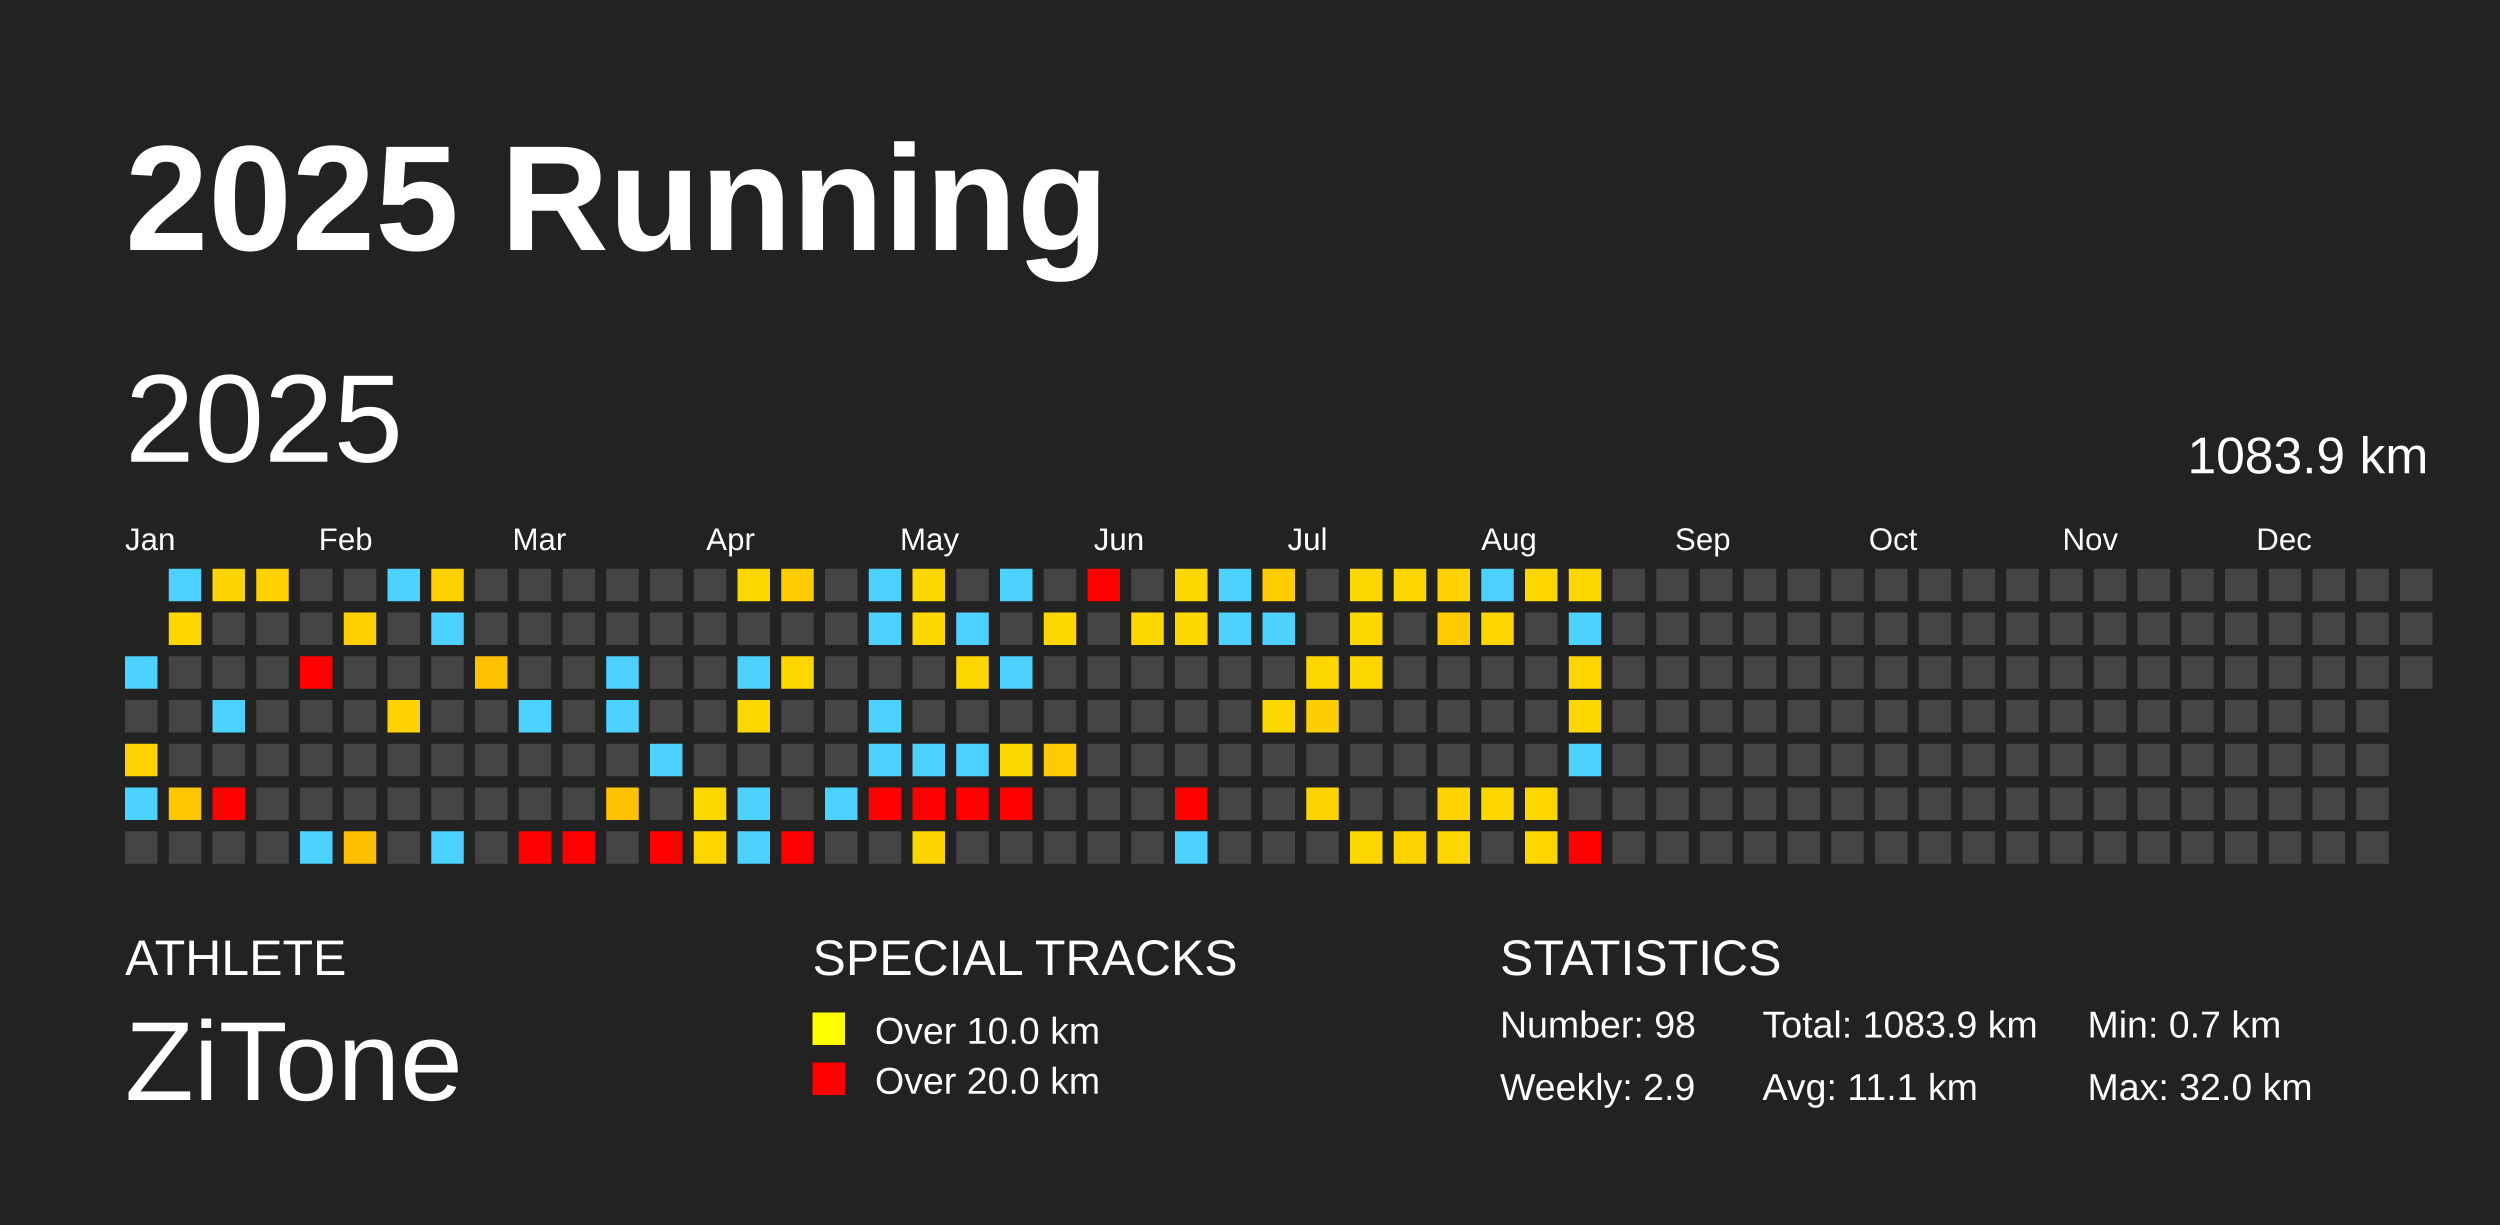
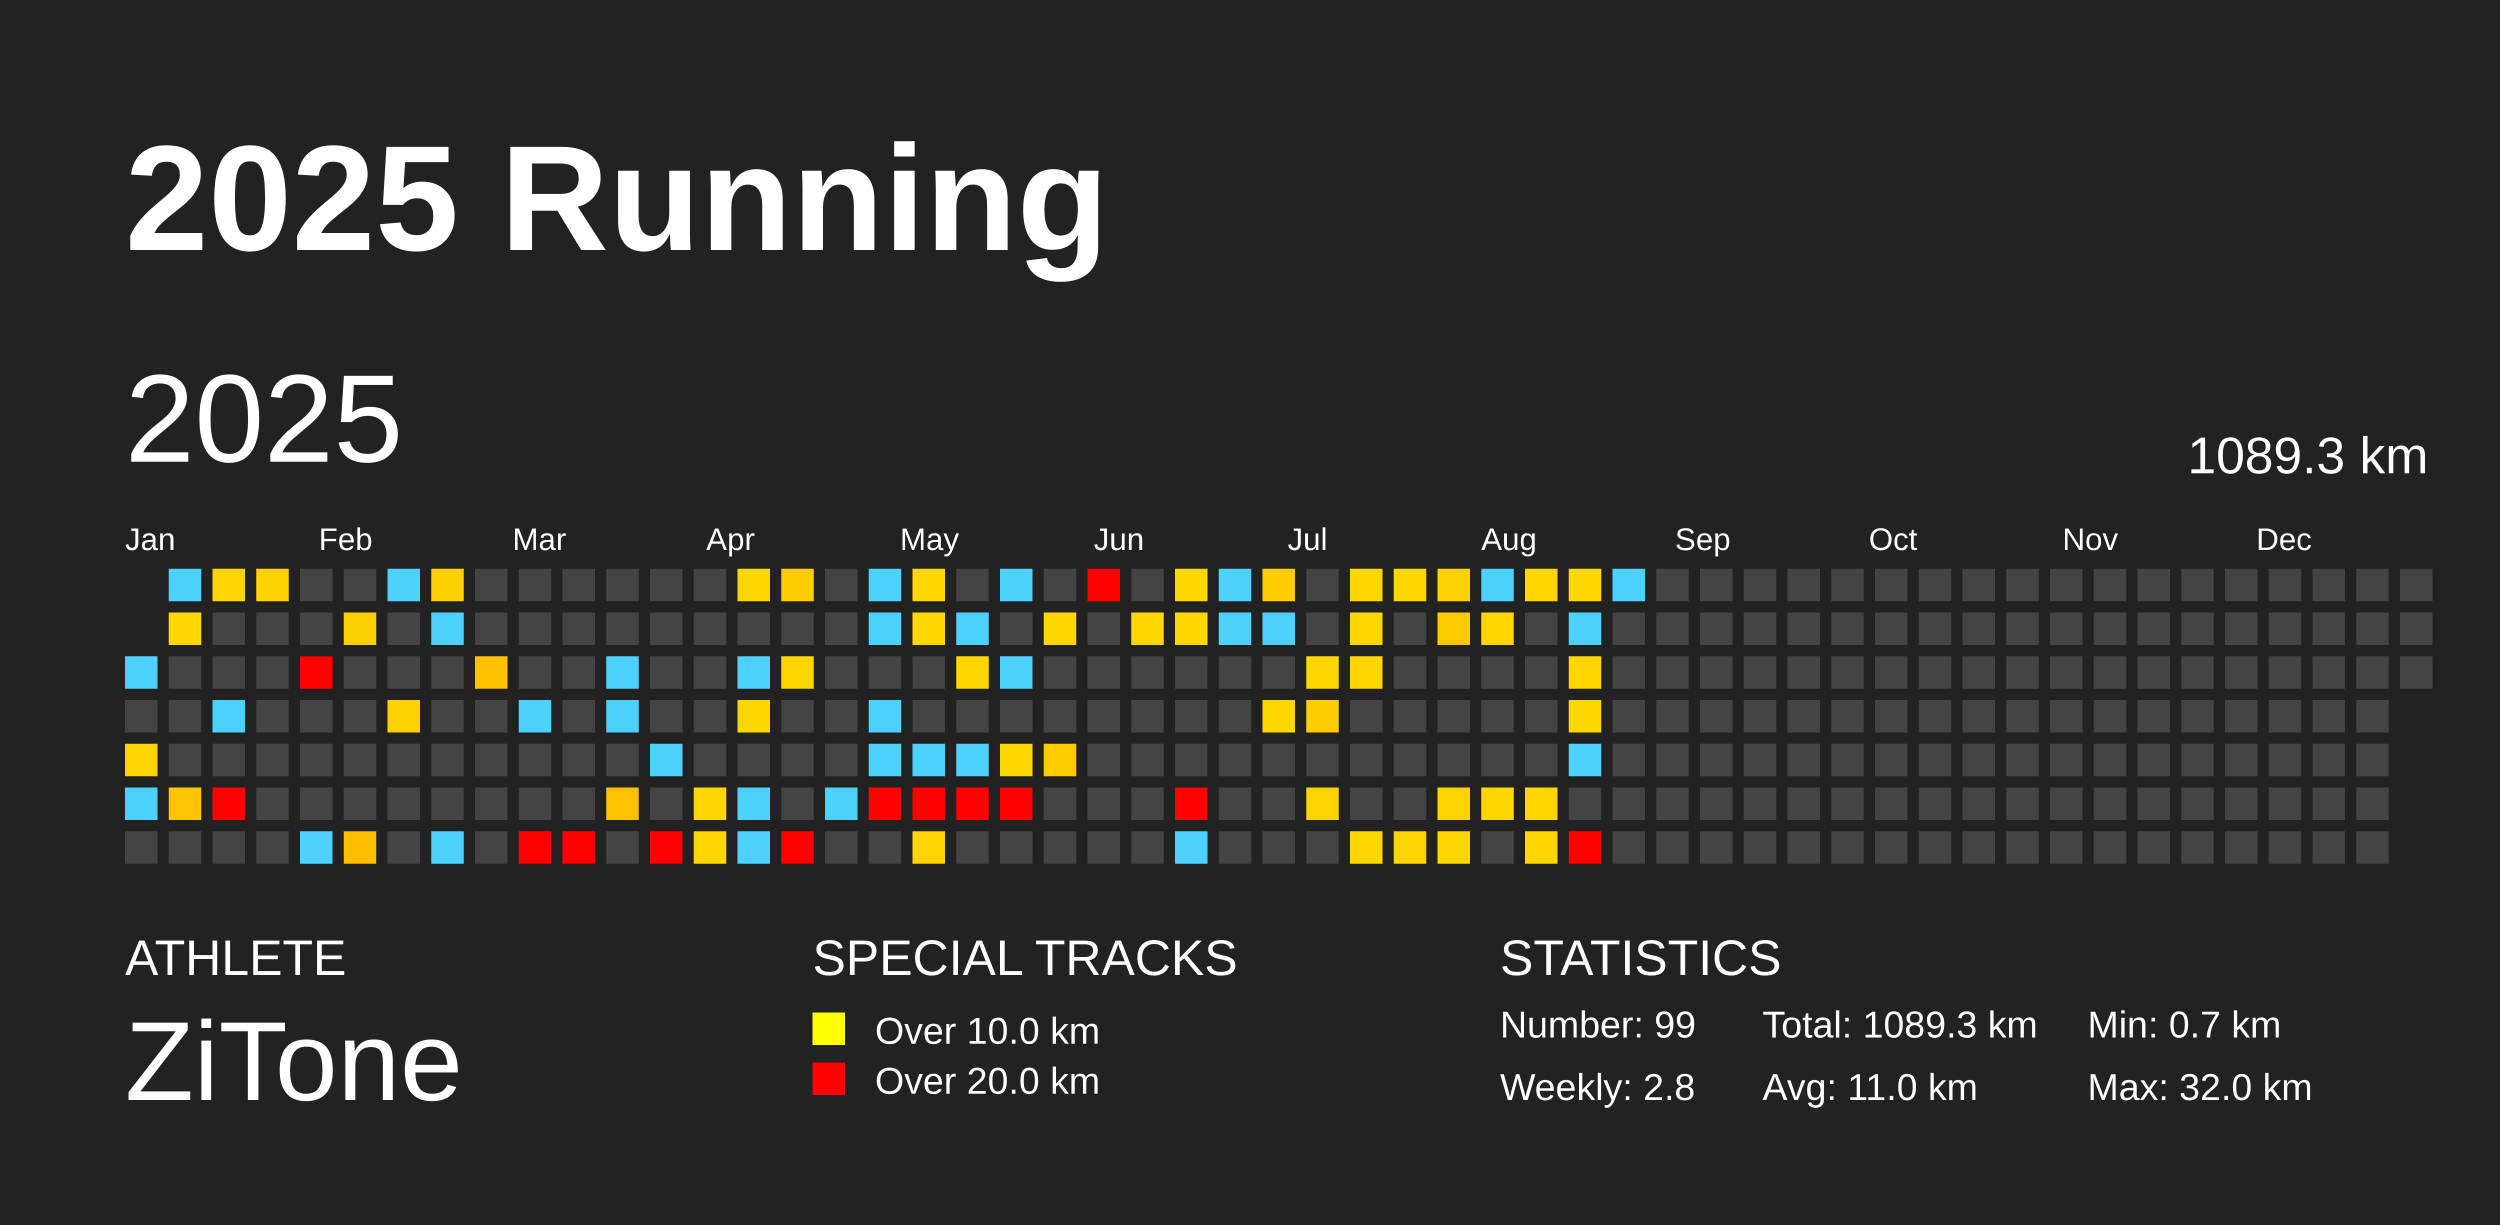
<svg xmlns="http://www.w3.org/2000/svg" baseProfile="full" height="98mm" version="1.1" viewBox="0,0,200,98" width="200mm">
  <defs />
  <rect fill="#222222" height="98" width="200" x="0" y="0" />
  <text fill="#FFFFFF" style="font-size:12px; font-family:Arial; font-weight:bold;" x="10" y="20">2025 Running</text>
  <text fill="#FFFFFF" style="font-size:4px; font-family:Arial" x="10" y="78">ATHLETE</text>
  <text fill="#FFFFFF" style="font-size:9px; font-family:Arial" x="10" y="88">ZiTone</text>
  <text fill="#FFFFFF" style="font-size:4px; font-family:Arial" x="65" y="78">SPECIAL TRACKS</text>
  <rect fill="yellow" height="2.6" width="2.6" x="65" y="81" />
  <text fill="#FFFFFF" style="font-size:3px; font-family:Arial" x="70" y="83.5">Over 10.0 km</text>
  <rect fill="red" height="2.6" width="2.6" x="65" y="85" />
  <text fill="#FFFFFF" style="font-size:3px; font-family:Arial" x="70" y="87.5">Over 20.0 km</text>
  <text fill="#FFFFFF" style="font-size:4px; font-family:Arial" x="120" y="78">STATISTICS</text>
-   <text fill="#FFFFFF" style="font-size:3px; font-family:Arial" x="120" y="83">Number: 98</text>
-   <text fill="#FFFFFF" style="font-size:3px; font-family:Arial" x="120" y="88">Weekly: 2.9</text>
-   <text fill="#FFFFFF" style="font-size:3px; font-family:Arial" x="141" y="83">Total: 1083.9 km</text>
-   <text fill="#FFFFFF" style="font-size:3px; font-family:Arial" x="141" y="88">Avg: 11.1 km</text>
+   <text fill="#FFFFFF" style="font-size:3px; font-family:Arial" x="120" y="83">Number: 99</text>
+   <text fill="#FFFFFF" style="font-size:3px; font-family:Arial" x="120" y="88">Weekly: 2.8</text>
+   <text fill="#FFFFFF" style="font-size:3px; font-family:Arial" x="141" y="83">Total: 1089.3 km</text>
+   <text fill="#FFFFFF" style="font-size:3px; font-family:Arial" x="141" y="88">Avg: 11.0 km</text>
  <text fill="#FFFFFF" style="font-size:3px; font-family:Arial" x="167" y="83">Min: 0.7 km</text>
  <text fill="#FFFFFF" style="font-size:3px; font-family:Arial" x="167" y="88">Max: 32.0 km</text>
  <text dominant-baseline="hanging" fill="#FFFFFF" style="font-size:10.0px; font-family:Arial;" x="10" y="30">2025</text>
-   <text dominant-baseline="hanging" fill="#FFFFFF" style="font-size:4.125px; font-family:Arial;" x="175" y="35">1083.9 km</text>
+   <text dominant-baseline="hanging" fill="#FFFFFF" style="font-size:4.125px; font-family:Arial;" x="175" y="35">1089.3 km</text>
  <text fill="#FFFFFF" style="font-size:2.5px; font-family:Arial" x="10.0" y="44">Jan</text>
  <text fill="#FFFFFF" style="font-size:2.5px; font-family:Arial" x="25.5" y="44">Feb</text>
  <text fill="#FFFFFF" style="font-size:2.5px; font-family:Arial" x="41.0" y="44">Mar</text>
  <text fill="#FFFFFF" style="font-size:2.5px; font-family:Arial" x="56.5" y="44">Apr</text>
  <text fill="#FFFFFF" style="font-size:2.5px; font-family:Arial" x="72.0" y="44">May</text>
  <text fill="#FFFFFF" style="font-size:2.5px; font-family:Arial" x="87.5" y="44">Jun</text>
  <text fill="#FFFFFF" style="font-size:2.5px; font-family:Arial" x="103.0" y="44">Jul</text>
  <text fill="#FFFFFF" style="font-size:2.5px; font-family:Arial" x="118.5" y="44">Aug</text>
  <text fill="#FFFFFF" style="font-size:2.5px; font-family:Arial" x="134.0" y="44">Sep</text>
  <text fill="#FFFFFF" style="font-size:2.5px; font-family:Arial" x="149.5" y="44">Oct</text>
  <text fill="#FFFFFF" style="font-size:2.5px; font-family:Arial" x="165.0" y="44">Nov</text>
  <text fill="#FFFFFF" style="font-size:2.5px; font-family:Arial" x="180.5" y="44">Dec</text>
  <rect fill="#4dd2ff" height="2.6" width="2.6" x="10.0" y="52.5" />
  <rect fill="#444444" height="2.6" width="2.6" x="10.0" y="56.0" />
  <rect fill="#ffd300" height="2.6" width="2.6" x="10.0" y="59.5" />
  <rect fill="#4dd2ff" height="2.6" width="2.6" x="10.0" y="63.0" />
  <rect fill="#444444" height="2.6" width="2.6" x="10.0" y="66.5" />
  <rect fill="#4dd2ff" height="2.6" width="2.6" x="13.5" y="45.5" />
  <rect fill="#ffd700" height="2.6" width="2.6" x="13.5" y="49.0" />
  <rect fill="#444444" height="2.6" width="2.6" x="13.5" y="52.5" />
  <rect fill="#444444" height="2.6" width="2.6" x="13.5" y="56.0" />
  <rect fill="#444444" height="2.6" width="2.6" x="13.5" y="59.5" />
  <rect fill="#ffc500" height="2.6" width="2.6" x="13.5" y="63.0" />
  <rect fill="#444444" height="2.6" width="2.6" x="13.5" y="66.5" />
  <rect fill="#ffd400" height="2.6" width="2.6" x="17.0" y="45.5" />
  <rect fill="#444444" height="2.6" width="2.6" x="17.0" y="49.0" />
  <rect fill="#444444" height="2.6" width="2.6" x="17.0" y="52.5" />
  <rect fill="#4dd2ff" height="2.6" width="2.6" x="17.0" y="56.0" />
  <rect fill="#444444" height="2.6" width="2.6" x="17.0" y="59.5" />
  <rect fill="red" height="2.6" width="2.6" x="17.0" y="63.0" />
  <rect fill="#444444" height="2.6" width="2.6" x="17.0" y="66.5" />
  <rect fill="#ffd200" height="2.6" width="2.6" x="20.5" y="45.5" />
  <rect fill="#444444" height="2.6" width="2.6" x="20.5" y="49.0" />
  <rect fill="#444444" height="2.6" width="2.6" x="20.5" y="52.5" />
  <rect fill="#444444" height="2.6" width="2.6" x="20.5" y="56.0" />
  <rect fill="#444444" height="2.6" width="2.6" x="20.5" y="59.5" />
  <rect fill="#444444" height="2.6" width="2.6" x="20.5" y="63.0" />
  <rect fill="#444444" height="2.6" width="2.6" x="20.5" y="66.5" />
  <rect fill="#444444" height="2.6" width="2.6" x="24.0" y="45.5" />
  <rect fill="#444444" height="2.6" width="2.6" x="24.0" y="49.0" />
  <rect fill="red" height="2.6" width="2.6" x="24.0" y="52.5" />
  <rect fill="#444444" height="2.6" width="2.6" x="24.0" y="56.0" />
  <rect fill="#444444" height="2.6" width="2.6" x="24.0" y="59.5" />
  <rect fill="#444444" height="2.6" width="2.6" x="24.0" y="63.0" />
  <rect fill="#4dd2ff" height="2.6" width="2.6" x="24.0" y="66.5" />
  <rect fill="#444444" height="2.6" width="2.6" x="27.5" y="45.5" />
  <rect fill="#ffd000" height="2.6" width="2.6" x="27.5" y="49.0" />
  <rect fill="#444444" height="2.6" width="2.6" x="27.5" y="52.5" />
  <rect fill="#444444" height="2.6" width="2.6" x="27.5" y="56.0" />
  <rect fill="#444444" height="2.6" width="2.6" x="27.5" y="59.5" />
  <rect fill="#444444" height="2.6" width="2.6" x="27.5" y="63.0" />
  <rect fill="#ffbe00" height="2.6" width="2.6" x="27.5" y="66.5" />
  <rect fill="#4dd2ff" height="2.6" width="2.6" x="31.0" y="45.5" />
  <rect fill="#444444" height="2.6" width="2.6" x="31.0" y="49.0" />
  <rect fill="#444444" height="2.6" width="2.6" x="31.0" y="52.5" />
  <rect fill="#ffd200" height="2.6" width="2.6" x="31.0" y="56.0" />
  <rect fill="#444444" height="2.6" width="2.6" x="31.0" y="59.5" />
  <rect fill="#444444" height="2.6" width="2.6" x="31.0" y="63.0" />
  <rect fill="#444444" height="2.6" width="2.6" x="31.0" y="66.5" />
  <rect fill="#ffd000" height="2.6" width="2.6" x="34.5" y="45.5" />
  <rect fill="#4dd2ff" height="2.6" width="2.6" x="34.5" y="49.0" />
  <rect fill="#444444" height="2.6" width="2.6" x="34.5" y="52.5" />
  <rect fill="#444444" height="2.6" width="2.6" x="34.5" y="56.0" />
  <rect fill="#444444" height="2.6" width="2.6" x="34.5" y="59.5" />
  <rect fill="#444444" height="2.6" width="2.6" x="34.5" y="63.0" />
  <rect fill="#4dd2ff" height="2.6" width="2.6" x="34.5" y="66.5" />
  <rect fill="#444444" height="2.6" width="2.6" x="38.0" y="45.5" />
  <rect fill="#444444" height="2.6" width="2.6" x="38.0" y="49.0" />
  <rect fill="#ffc100" height="2.6" width="2.6" x="38.0" y="52.5" />
  <rect fill="#444444" height="2.6" width="2.6" x="38.0" y="56.0" />
  <rect fill="#444444" height="2.6" width="2.6" x="38.0" y="59.5" />
  <rect fill="#444444" height="2.6" width="2.6" x="38.0" y="63.0" />
  <rect fill="#444444" height="2.6" width="2.6" x="38.0" y="66.5" />
  <rect fill="#444444" height="2.6" width="2.6" x="41.5" y="45.5" />
  <rect fill="#444444" height="2.6" width="2.6" x="41.5" y="49.0" />
  <rect fill="#444444" height="2.6" width="2.6" x="41.5" y="52.5" />
  <rect fill="#4dd2ff" height="2.6" width="2.6" x="41.5" y="56.0" />
  <rect fill="#444444" height="2.6" width="2.6" x="41.5" y="59.5" />
  <rect fill="#444444" height="2.6" width="2.6" x="41.5" y="63.0" />
  <rect fill="red" height="2.6" width="2.6" x="41.5" y="66.5" />
  <rect fill="#444444" height="2.6" width="2.6" x="45.0" y="45.5" />
  <rect fill="#444444" height="2.6" width="2.6" x="45.0" y="49.0" />
  <rect fill="#444444" height="2.6" width="2.6" x="45.0" y="52.5" />
  <rect fill="#444444" height="2.6" width="2.6" x="45.0" y="56.0" />
  <rect fill="#444444" height="2.6" width="2.6" x="45.0" y="59.5" />
  <rect fill="#444444" height="2.6" width="2.6" x="45.0" y="63.0" />
  <rect fill="red" height="2.6" width="2.6" x="45.0" y="66.5" />
  <rect fill="#444444" height="2.6" width="2.6" x="48.5" y="45.5" />
  <rect fill="#444444" height="2.6" width="2.6" x="48.5" y="49.0" />
  <rect fill="#4dd2ff" height="2.6" width="2.6" x="48.5" y="52.5" />
  <rect fill="#4dd2ff" height="2.6" width="2.6" x="48.5" y="56.0" />
  <rect fill="#444444" height="2.6" width="2.6" x="48.5" y="59.5" />
  <rect fill="#ffc200" height="2.6" width="2.6" x="48.5" y="63.0" />
  <rect fill="#444444" height="2.6" width="2.6" x="48.5" y="66.5" />
  <rect fill="#444444" height="2.6" width="2.6" x="52.0" y="45.5" />
  <rect fill="#444444" height="2.6" width="2.6" x="52.0" y="49.0" />
  <rect fill="#444444" height="2.6" width="2.6" x="52.0" y="52.5" />
  <rect fill="#444444" height="2.6" width="2.6" x="52.0" y="56.0" />
  <rect fill="#4dd2ff" height="2.6" width="2.6" x="52.0" y="59.5" />
  <rect fill="#444444" height="2.6" width="2.6" x="52.0" y="63.0" />
  <rect fill="red" height="2.6" width="2.6" x="52.0" y="66.5" />
  <rect fill="#444444" height="2.6" width="2.6" x="55.5" y="45.5" />
  <rect fill="#444444" height="2.6" width="2.6" x="55.5" y="49.0" />
  <rect fill="#444444" height="2.6" width="2.6" x="55.5" y="52.5" />
  <rect fill="#444444" height="2.6" width="2.6" x="55.5" y="56.0" />
  <rect fill="#444444" height="2.6" width="2.6" x="55.5" y="59.5" />
  <rect fill="#ffd700" height="2.6" width="2.6" x="55.5" y="63.0" />
  <rect fill="#ffd600" height="2.6" width="2.6" x="55.5" y="66.5" />
  <rect fill="#ffd700" height="2.6" width="2.6" x="59.0" y="45.5" />
  <rect fill="#444444" height="2.6" width="2.6" x="59.0" y="49.0" />
  <rect fill="#4dd2ff" height="2.6" width="2.6" x="59.0" y="52.5" />
  <rect fill="#ffd700" height="2.6" width="2.6" x="59.0" y="56.0" />
  <rect fill="#444444" height="2.6" width="2.6" x="59.0" y="59.5" />
  <rect fill="#4dd2ff" height="2.6" width="2.6" x="59.0" y="63.0" />
  <rect fill="#4dd2ff" height="2.6" width="2.6" x="59.0" y="66.5" />
  <rect fill="#ffcd00" height="2.6" width="2.6" x="62.5" y="45.5" />
  <rect fill="#444444" height="2.6" width="2.6" x="62.5" y="49.0" />
  <rect fill="#ffd700" height="2.6" width="2.6" x="62.5" y="52.5" />
  <rect fill="#444444" height="2.6" width="2.6" x="62.5" y="56.0" />
  <rect fill="#444444" height="2.6" width="2.6" x="62.5" y="59.5" />
  <rect fill="#444444" height="2.6" width="2.6" x="62.5" y="63.0" />
  <rect fill="red" height="2.6" width="2.6" x="62.5" y="66.5" />
  <rect fill="#444444" height="2.6" width="2.6" x="66.0" y="45.5" />
  <rect fill="#444444" height="2.6" width="2.6" x="66.0" y="49.0" />
  <rect fill="#444444" height="2.6" width="2.6" x="66.0" y="52.5" />
  <rect fill="#444444" height="2.6" width="2.6" x="66.0" y="56.0" />
  <rect fill="#444444" height="2.6" width="2.6" x="66.0" y="59.5" />
  <rect fill="#4dd2ff" height="2.6" width="2.6" x="66.0" y="63.0" />
  <rect fill="#444444" height="2.6" width="2.6" x="66.0" y="66.5" />
  <rect fill="#4dd2ff" height="2.6" width="2.6" x="69.5" y="45.5" />
  <rect fill="#4dd2ff" height="2.6" width="2.6" x="69.5" y="49.0" />
  <rect fill="#444444" height="2.6" width="2.6" x="69.5" y="52.5" />
  <rect fill="#4dd2ff" height="2.6" width="2.6" x="69.5" y="56.0" />
  <rect fill="#4dd2ff" height="2.6" width="2.6" x="69.5" y="59.5" />
  <rect fill="red" height="2.6" width="2.6" x="69.5" y="63.0" />
  <rect fill="#444444" height="2.6" width="2.6" x="69.5" y="66.5" />
  <rect fill="#ffd700" height="2.6" width="2.6" x="73.0" y="45.5" />
  <rect fill="#ffd700" height="2.6" width="2.6" x="73.0" y="49.0" />
  <rect fill="#444444" height="2.6" width="2.6" x="73.0" y="52.5" />
  <rect fill="#444444" height="2.6" width="2.6" x="73.0" y="56.0" />
  <rect fill="#4dd2ff" height="2.6" width="2.6" x="73.0" y="59.5" />
  <rect fill="red" height="2.6" width="2.6" x="73.0" y="63.0" />
  <rect fill="#ffd500" height="2.6" width="2.6" x="73.0" y="66.5" />
  <rect fill="#444444" height="2.6" width="2.6" x="76.5" y="45.5" />
  <rect fill="#4dd2ff" height="2.6" width="2.6" x="76.5" y="49.0" />
  <rect fill="#ffd700" height="2.6" width="2.6" x="76.5" y="52.5" />
  <rect fill="#444444" height="2.6" width="2.6" x="76.5" y="56.0" />
  <rect fill="#4dd2ff" height="2.6" width="2.6" x="76.5" y="59.5" />
  <rect fill="red" height="2.6" width="2.6" x="76.5" y="63.0" />
  <rect fill="#444444" height="2.6" width="2.6" x="76.5" y="66.5" />
  <rect fill="#4dd2ff" height="2.6" width="2.6" x="80.0" y="45.5" />
  <rect fill="#444444" height="2.6" width="2.6" x="80.0" y="49.0" />
  <rect fill="#4dd2ff" height="2.6" width="2.6" x="80.0" y="52.5" />
  <rect fill="#444444" height="2.6" width="2.6" x="80.0" y="56.0" />
  <rect fill="#ffd700" height="2.6" width="2.6" x="80.0" y="59.5" />
  <rect fill="red" height="2.6" width="2.6" x="80.0" y="63.0" />
  <rect fill="#444444" height="2.6" width="2.6" x="80.0" y="66.5" />
  <rect fill="#444444" height="2.6" width="2.6" x="83.5" y="45.5" />
  <rect fill="#ffd700" height="2.6" width="2.6" x="83.5" y="49.0" />
  <rect fill="#444444" height="2.6" width="2.6" x="83.5" y="52.5" />
  <rect fill="#444444" height="2.6" width="2.6" x="83.5" y="56.0" />
  <rect fill="#ffcb00" height="2.6" width="2.6" x="83.5" y="59.5" />
  <rect fill="#444444" height="2.6" width="2.6" x="83.5" y="63.0" />
  <rect fill="#444444" height="2.6" width="2.6" x="83.5" y="66.5" />
  <rect fill="red" height="2.6" width="2.6" x="87.0" y="45.5" />
  <rect fill="#444444" height="2.6" width="2.6" x="87.0" y="49.0" />
  <rect fill="#444444" height="2.6" width="2.6" x="87.0" y="52.5" />
  <rect fill="#444444" height="2.6" width="2.6" x="87.0" y="56.0" />
  <rect fill="#444444" height="2.6" width="2.6" x="87.0" y="59.5" />
  <rect fill="#444444" height="2.6" width="2.6" x="87.0" y="63.0" />
  <rect fill="#444444" height="2.6" width="2.6" x="87.0" y="66.5" />
  <rect fill="#444444" height="2.6" width="2.6" x="90.5" y="45.5" />
  <rect fill="#ffd700" height="2.6" width="2.6" x="90.5" y="49.0" />
  <rect fill="#444444" height="2.6" width="2.6" x="90.5" y="52.5" />
  <rect fill="#444444" height="2.6" width="2.6" x="90.5" y="56.0" />
  <rect fill="#444444" height="2.6" width="2.6" x="90.5" y="59.5" />
  <rect fill="#444444" height="2.6" width="2.6" x="90.5" y="63.0" />
  <rect fill="#444444" height="2.6" width="2.6" x="90.5" y="66.5" />
  <rect fill="#ffd700" height="2.6" width="2.6" x="94.0" y="45.5" />
  <rect fill="#ffd700" height="2.6" width="2.6" x="94.0" y="49.0" />
  <rect fill="#444444" height="2.6" width="2.6" x="94.0" y="52.5" />
  <rect fill="#444444" height="2.6" width="2.6" x="94.0" y="56.0" />
  <rect fill="#444444" height="2.6" width="2.6" x="94.0" y="59.5" />
  <rect fill="red" height="2.6" width="2.6" x="94.0" y="63.0" />
  <rect fill="#4dd2ff" height="2.6" width="2.6" x="94.0" y="66.5" />
  <rect fill="#4dd2ff" height="2.6" width="2.6" x="97.5" y="45.5" />
  <rect fill="#4dd2ff" height="2.6" width="2.6" x="97.5" y="49.0" />
  <rect fill="#444444" height="2.6" width="2.6" x="97.5" y="52.5" />
  <rect fill="#444444" height="2.6" width="2.6" x="97.5" y="56.0" />
  <rect fill="#444444" height="2.6" width="2.6" x="97.5" y="59.5" />
  <rect fill="#444444" height="2.6" width="2.6" x="97.5" y="63.0" />
  <rect fill="#444444" height="2.6" width="2.6" x="97.5" y="66.5" />
  <rect fill="#ffce00" height="2.6" width="2.6" x="101.0" y="45.5" />
  <rect fill="#4dd2ff" height="2.6" width="2.6" x="101.0" y="49.0" />
  <rect fill="#444444" height="2.6" width="2.6" x="101.0" y="52.5" />
  <rect fill="#ffd700" height="2.6" width="2.6" x="101.0" y="56.0" />
  <rect fill="#444444" height="2.6" width="2.6" x="101.0" y="59.5" />
  <rect fill="#444444" height="2.6" width="2.6" x="101.0" y="63.0" />
  <rect fill="#444444" height="2.6" width="2.6" x="101.0" y="66.5" />
  <rect fill="#444444" height="2.6" width="2.6" x="104.5" y="45.5" />
  <rect fill="#444444" height="2.6" width="2.6" x="104.5" y="49.0" />
  <rect fill="#ffd700" height="2.6" width="2.6" x="104.5" y="52.5" />
  <rect fill="#ffce00" height="2.6" width="2.6" x="104.5" y="56.0" />
  <rect fill="#444444" height="2.6" width="2.6" x="104.5" y="59.5" />
  <rect fill="#ffd300" height="2.6" width="2.6" x="104.5" y="63.0" />
  <rect fill="#444444" height="2.6" width="2.6" x="104.5" y="66.5" />
  <rect fill="#ffd700" height="2.6" width="2.6" x="108.0" y="45.5" />
  <rect fill="#ffd700" height="2.6" width="2.6" x="108.0" y="49.0" />
  <rect fill="#ffd700" height="2.6" width="2.6" x="108.0" y="52.5" />
  <rect fill="#444444" height="2.6" width="2.6" x="108.0" y="56.0" />
  <rect fill="#444444" height="2.6" width="2.6" x="108.0" y="59.5" />
  <rect fill="#444444" height="2.6" width="2.6" x="108.0" y="63.0" />
  <rect fill="#ffd700" height="2.6" width="2.6" x="108.0" y="66.5" />
  <rect fill="#ffd700" height="2.6" width="2.6" x="111.5" y="45.5" />
  <rect fill="#444444" height="2.6" width="2.6" x="111.5" y="49.0" />
  <rect fill="#444444" height="2.6" width="2.6" x="111.5" y="52.5" />
  <rect fill="#444444" height="2.6" width="2.6" x="111.5" y="56.0" />
  <rect fill="#444444" height="2.6" width="2.6" x="111.5" y="59.5" />
  <rect fill="#444444" height="2.6" width="2.6" x="111.5" y="63.0" />
  <rect fill="#ffd300" height="2.6" width="2.6" x="111.5" y="66.5" />
  <rect fill="#ffd200" height="2.6" width="2.6" x="115.0" y="45.5" />
  <rect fill="#ffca00" height="2.6" width="2.6" x="115.0" y="49.0" />
  <rect fill="#444444" height="2.6" width="2.6" x="115.0" y="52.5" />
  <rect fill="#444444" height="2.6" width="2.6" x="115.0" y="56.0" />
  <rect fill="#444444" height="2.6" width="2.6" x="115.0" y="59.5" />
  <rect fill="#ffd300" height="2.6" width="2.6" x="115.0" y="63.0" />
  <rect fill="#ffd700" height="2.6" width="2.6" x="115.0" y="66.5" />
  <rect fill="#4dd2ff" height="2.6" width="2.6" x="118.5" y="45.5" />
  <rect fill="#ffd600" height="2.6" width="2.6" x="118.5" y="49.0" />
  <rect fill="#444444" height="2.6" width="2.6" x="118.5" y="52.5" />
  <rect fill="#444444" height="2.6" width="2.6" x="118.5" y="56.0" />
  <rect fill="#444444" height="2.6" width="2.6" x="118.5" y="59.5" />
  <rect fill="#ffd700" height="2.6" width="2.6" x="118.5" y="63.0" />
  <rect fill="#444444" height="2.6" width="2.6" x="118.5" y="66.5" />
  <rect fill="#ffd700" height="2.6" width="2.6" x="122.0" y="45.5" />
  <rect fill="#444444" height="2.6" width="2.6" x="122.0" y="49.0" />
  <rect fill="#444444" height="2.6" width="2.6" x="122.0" y="52.5" />
  <rect fill="#444444" height="2.6" width="2.6" x="122.0" y="56.0" />
  <rect fill="#444444" height="2.6" width="2.6" x="122.0" y="59.5" />
  <rect fill="#ffd700" height="2.6" width="2.6" x="122.0" y="63.0" />
  <rect fill="#ffd700" height="2.6" width="2.6" x="122.0" y="66.5" />
  <rect fill="#ffd700" height="2.6" width="2.6" x="125.5" y="45.5" />
  <rect fill="#4dd2ff" height="2.6" width="2.6" x="125.5" y="49.0" />
  <rect fill="#ffd600" height="2.6" width="2.6" x="125.5" y="52.5" />
  <rect fill="#ffd700" height="2.6" width="2.6" x="125.5" y="56.0" />
  <rect fill="#4dd2ff" height="2.6" width="2.6" x="125.5" y="59.5" />
  <rect fill="#444444" height="2.6" width="2.6" x="125.5" y="63.0" />
  <rect fill="red" height="2.6" width="2.6" x="125.5" y="66.5" />
-   <rect fill="#444444" height="2.6" width="2.6" x="129.0" y="45.5" />
+   <rect fill="#4dd2ff" height="2.6" width="2.6" x="129.0" y="45.5" />
  <rect fill="#444444" height="2.6" width="2.6" x="129.0" y="49.0" />
  <rect fill="#444444" height="2.6" width="2.6" x="129.0" y="52.5" />
  <rect fill="#444444" height="2.6" width="2.6" x="129.0" y="56.0" />
  <rect fill="#444444" height="2.6" width="2.6" x="129.0" y="59.5" />
  <rect fill="#444444" height="2.6" width="2.6" x="129.0" y="63.0" />
  <rect fill="#444444" height="2.6" width="2.6" x="129.0" y="66.5" />
  <rect fill="#444444" height="2.6" width="2.6" x="132.5" y="45.5" />
  <rect fill="#444444" height="2.6" width="2.6" x="132.5" y="49.0" />
  <rect fill="#444444" height="2.6" width="2.6" x="132.5" y="52.5" />
  <rect fill="#444444" height="2.6" width="2.6" x="132.5" y="56.0" />
  <rect fill="#444444" height="2.6" width="2.6" x="132.5" y="59.5" />
  <rect fill="#444444" height="2.6" width="2.6" x="132.5" y="63.0" />
  <rect fill="#444444" height="2.6" width="2.6" x="132.5" y="66.5" />
  <rect fill="#444444" height="2.6" width="2.6" x="136.0" y="45.5" />
  <rect fill="#444444" height="2.6" width="2.6" x="136.0" y="49.0" />
  <rect fill="#444444" height="2.6" width="2.6" x="136.0" y="52.5" />
  <rect fill="#444444" height="2.6" width="2.6" x="136.0" y="56.0" />
  <rect fill="#444444" height="2.6" width="2.6" x="136.0" y="59.5" />
  <rect fill="#444444" height="2.6" width="2.6" x="136.0" y="63.0" />
  <rect fill="#444444" height="2.6" width="2.6" x="136.0" y="66.5" />
  <rect fill="#444444" height="2.6" width="2.6" x="139.5" y="45.5" />
  <rect fill="#444444" height="2.6" width="2.6" x="139.5" y="49.0" />
  <rect fill="#444444" height="2.6" width="2.6" x="139.5" y="52.5" />
  <rect fill="#444444" height="2.6" width="2.6" x="139.5" y="56.0" />
  <rect fill="#444444" height="2.6" width="2.6" x="139.5" y="59.5" />
  <rect fill="#444444" height="2.6" width="2.6" x="139.5" y="63.0" />
  <rect fill="#444444" height="2.6" width="2.6" x="139.5" y="66.5" />
  <rect fill="#444444" height="2.6" width="2.6" x="143.0" y="45.5" />
  <rect fill="#444444" height="2.6" width="2.6" x="143.0" y="49.0" />
  <rect fill="#444444" height="2.6" width="2.6" x="143.0" y="52.5" />
  <rect fill="#444444" height="2.6" width="2.6" x="143.0" y="56.0" />
  <rect fill="#444444" height="2.6" width="2.6" x="143.0" y="59.5" />
  <rect fill="#444444" height="2.6" width="2.6" x="143.0" y="63.0" />
  <rect fill="#444444" height="2.6" width="2.6" x="143.0" y="66.5" />
  <rect fill="#444444" height="2.6" width="2.6" x="146.5" y="45.5" />
  <rect fill="#444444" height="2.6" width="2.6" x="146.5" y="49.0" />
  <rect fill="#444444" height="2.6" width="2.6" x="146.5" y="52.5" />
  <rect fill="#444444" height="2.6" width="2.6" x="146.5" y="56.0" />
  <rect fill="#444444" height="2.6" width="2.6" x="146.5" y="59.5" />
  <rect fill="#444444" height="2.6" width="2.6" x="146.5" y="63.0" />
  <rect fill="#444444" height="2.6" width="2.6" x="146.5" y="66.5" />
  <rect fill="#444444" height="2.6" width="2.6" x="150.0" y="45.5" />
  <rect fill="#444444" height="2.6" width="2.6" x="150.0" y="49.0" />
  <rect fill="#444444" height="2.6" width="2.6" x="150.0" y="52.5" />
  <rect fill="#444444" height="2.6" width="2.6" x="150.0" y="56.0" />
  <rect fill="#444444" height="2.6" width="2.6" x="150.0" y="59.5" />
  <rect fill="#444444" height="2.6" width="2.6" x="150.0" y="63.0" />
  <rect fill="#444444" height="2.6" width="2.6" x="150.0" y="66.5" />
  <rect fill="#444444" height="2.6" width="2.6" x="153.5" y="45.5" />
  <rect fill="#444444" height="2.6" width="2.6" x="153.5" y="49.0" />
  <rect fill="#444444" height="2.6" width="2.6" x="153.5" y="52.5" />
  <rect fill="#444444" height="2.6" width="2.6" x="153.5" y="56.0" />
  <rect fill="#444444" height="2.6" width="2.6" x="153.5" y="59.5" />
  <rect fill="#444444" height="2.6" width="2.6" x="153.5" y="63.0" />
  <rect fill="#444444" height="2.6" width="2.6" x="153.5" y="66.5" />
  <rect fill="#444444" height="2.6" width="2.6" x="157.0" y="45.5" />
  <rect fill="#444444" height="2.6" width="2.6" x="157.0" y="49.0" />
  <rect fill="#444444" height="2.6" width="2.6" x="157.0" y="52.5" />
  <rect fill="#444444" height="2.6" width="2.6" x="157.0" y="56.0" />
  <rect fill="#444444" height="2.6" width="2.6" x="157.0" y="59.5" />
  <rect fill="#444444" height="2.6" width="2.6" x="157.0" y="63.0" />
  <rect fill="#444444" height="2.6" width="2.6" x="157.0" y="66.5" />
  <rect fill="#444444" height="2.6" width="2.6" x="160.5" y="45.5" />
  <rect fill="#444444" height="2.6" width="2.6" x="160.5" y="49.0" />
  <rect fill="#444444" height="2.6" width="2.6" x="160.5" y="52.5" />
  <rect fill="#444444" height="2.6" width="2.6" x="160.5" y="56.0" />
  <rect fill="#444444" height="2.6" width="2.6" x="160.5" y="59.5" />
  <rect fill="#444444" height="2.6" width="2.6" x="160.5" y="63.0" />
  <rect fill="#444444" height="2.6" width="2.6" x="160.5" y="66.5" />
  <rect fill="#444444" height="2.6" width="2.6" x="164.0" y="45.5" />
  <rect fill="#444444" height="2.6" width="2.6" x="164.0" y="49.0" />
  <rect fill="#444444" height="2.6" width="2.6" x="164.0" y="52.5" />
  <rect fill="#444444" height="2.6" width="2.6" x="164.0" y="56.0" />
  <rect fill="#444444" height="2.6" width="2.6" x="164.0" y="59.5" />
  <rect fill="#444444" height="2.6" width="2.6" x="164.0" y="63.0" />
  <rect fill="#444444" height="2.6" width="2.6" x="164.0" y="66.5" />
  <rect fill="#444444" height="2.6" width="2.6" x="167.5" y="45.5" />
  <rect fill="#444444" height="2.6" width="2.6" x="167.5" y="49.0" />
  <rect fill="#444444" height="2.6" width="2.6" x="167.5" y="52.5" />
  <rect fill="#444444" height="2.6" width="2.6" x="167.5" y="56.0" />
  <rect fill="#444444" height="2.6" width="2.6" x="167.5" y="59.5" />
  <rect fill="#444444" height="2.6" width="2.6" x="167.5" y="63.0" />
  <rect fill="#444444" height="2.6" width="2.6" x="167.5" y="66.5" />
  <rect fill="#444444" height="2.6" width="2.6" x="171.0" y="45.5" />
  <rect fill="#444444" height="2.6" width="2.6" x="171.0" y="49.0" />
  <rect fill="#444444" height="2.6" width="2.6" x="171.0" y="52.5" />
  <rect fill="#444444" height="2.6" width="2.6" x="171.0" y="56.0" />
  <rect fill="#444444" height="2.6" width="2.6" x="171.0" y="59.5" />
  <rect fill="#444444" height="2.6" width="2.6" x="171.0" y="63.0" />
  <rect fill="#444444" height="2.6" width="2.6" x="171.0" y="66.5" />
  <rect fill="#444444" height="2.6" width="2.6" x="174.5" y="45.5" />
  <rect fill="#444444" height="2.6" width="2.6" x="174.5" y="49.0" />
  <rect fill="#444444" height="2.6" width="2.6" x="174.5" y="52.5" />
  <rect fill="#444444" height="2.6" width="2.6" x="174.5" y="56.0" />
  <rect fill="#444444" height="2.6" width="2.6" x="174.5" y="59.5" />
  <rect fill="#444444" height="2.6" width="2.6" x="174.5" y="63.0" />
  <rect fill="#444444" height="2.6" width="2.6" x="174.5" y="66.5" />
  <rect fill="#444444" height="2.6" width="2.6" x="178.0" y="45.5" />
  <rect fill="#444444" height="2.6" width="2.6" x="178.0" y="49.0" />
  <rect fill="#444444" height="2.6" width="2.6" x="178.0" y="52.5" />
  <rect fill="#444444" height="2.6" width="2.6" x="178.0" y="56.0" />
  <rect fill="#444444" height="2.6" width="2.6" x="178.0" y="59.5" />
  <rect fill="#444444" height="2.6" width="2.6" x="178.0" y="63.0" />
  <rect fill="#444444" height="2.6" width="2.6" x="178.0" y="66.5" />
  <rect fill="#444444" height="2.6" width="2.6" x="181.5" y="45.5" />
  <rect fill="#444444" height="2.6" width="2.6" x="181.5" y="49.0" />
  <rect fill="#444444" height="2.6" width="2.6" x="181.5" y="52.5" />
  <rect fill="#444444" height="2.6" width="2.6" x="181.5" y="56.0" />
  <rect fill="#444444" height="2.6" width="2.6" x="181.5" y="59.5" />
  <rect fill="#444444" height="2.6" width="2.6" x="181.5" y="63.0" />
  <rect fill="#444444" height="2.6" width="2.6" x="181.5" y="66.5" />
  <rect fill="#444444" height="2.6" width="2.6" x="185.0" y="45.5" />
  <rect fill="#444444" height="2.6" width="2.6" x="185.0" y="49.0" />
  <rect fill="#444444" height="2.6" width="2.6" x="185.0" y="52.5" />
  <rect fill="#444444" height="2.6" width="2.6" x="185.0" y="56.0" />
  <rect fill="#444444" height="2.6" width="2.6" x="185.0" y="59.5" />
  <rect fill="#444444" height="2.6" width="2.6" x="185.0" y="63.0" />
  <rect fill="#444444" height="2.6" width="2.6" x="185.0" y="66.5" />
  <rect fill="#444444" height="2.6" width="2.6" x="188.5" y="45.5" />
  <rect fill="#444444" height="2.6" width="2.6" x="188.5" y="49.0" />
  <rect fill="#444444" height="2.6" width="2.6" x="188.5" y="52.5" />
  <rect fill="#444444" height="2.6" width="2.6" x="188.5" y="56.0" />
  <rect fill="#444444" height="2.6" width="2.6" x="188.5" y="59.5" />
  <rect fill="#444444" height="2.6" width="2.6" x="188.5" y="63.0" />
  <rect fill="#444444" height="2.6" width="2.6" x="188.5" y="66.5" />
  <rect fill="#444444" height="2.6" width="2.6" x="192.0" y="45.5" />
  <rect fill="#444444" height="2.6" width="2.6" x="192.0" y="49.0" />
  <rect fill="#444444" height="2.6" width="2.6" x="192.0" y="52.5" />
</svg>
